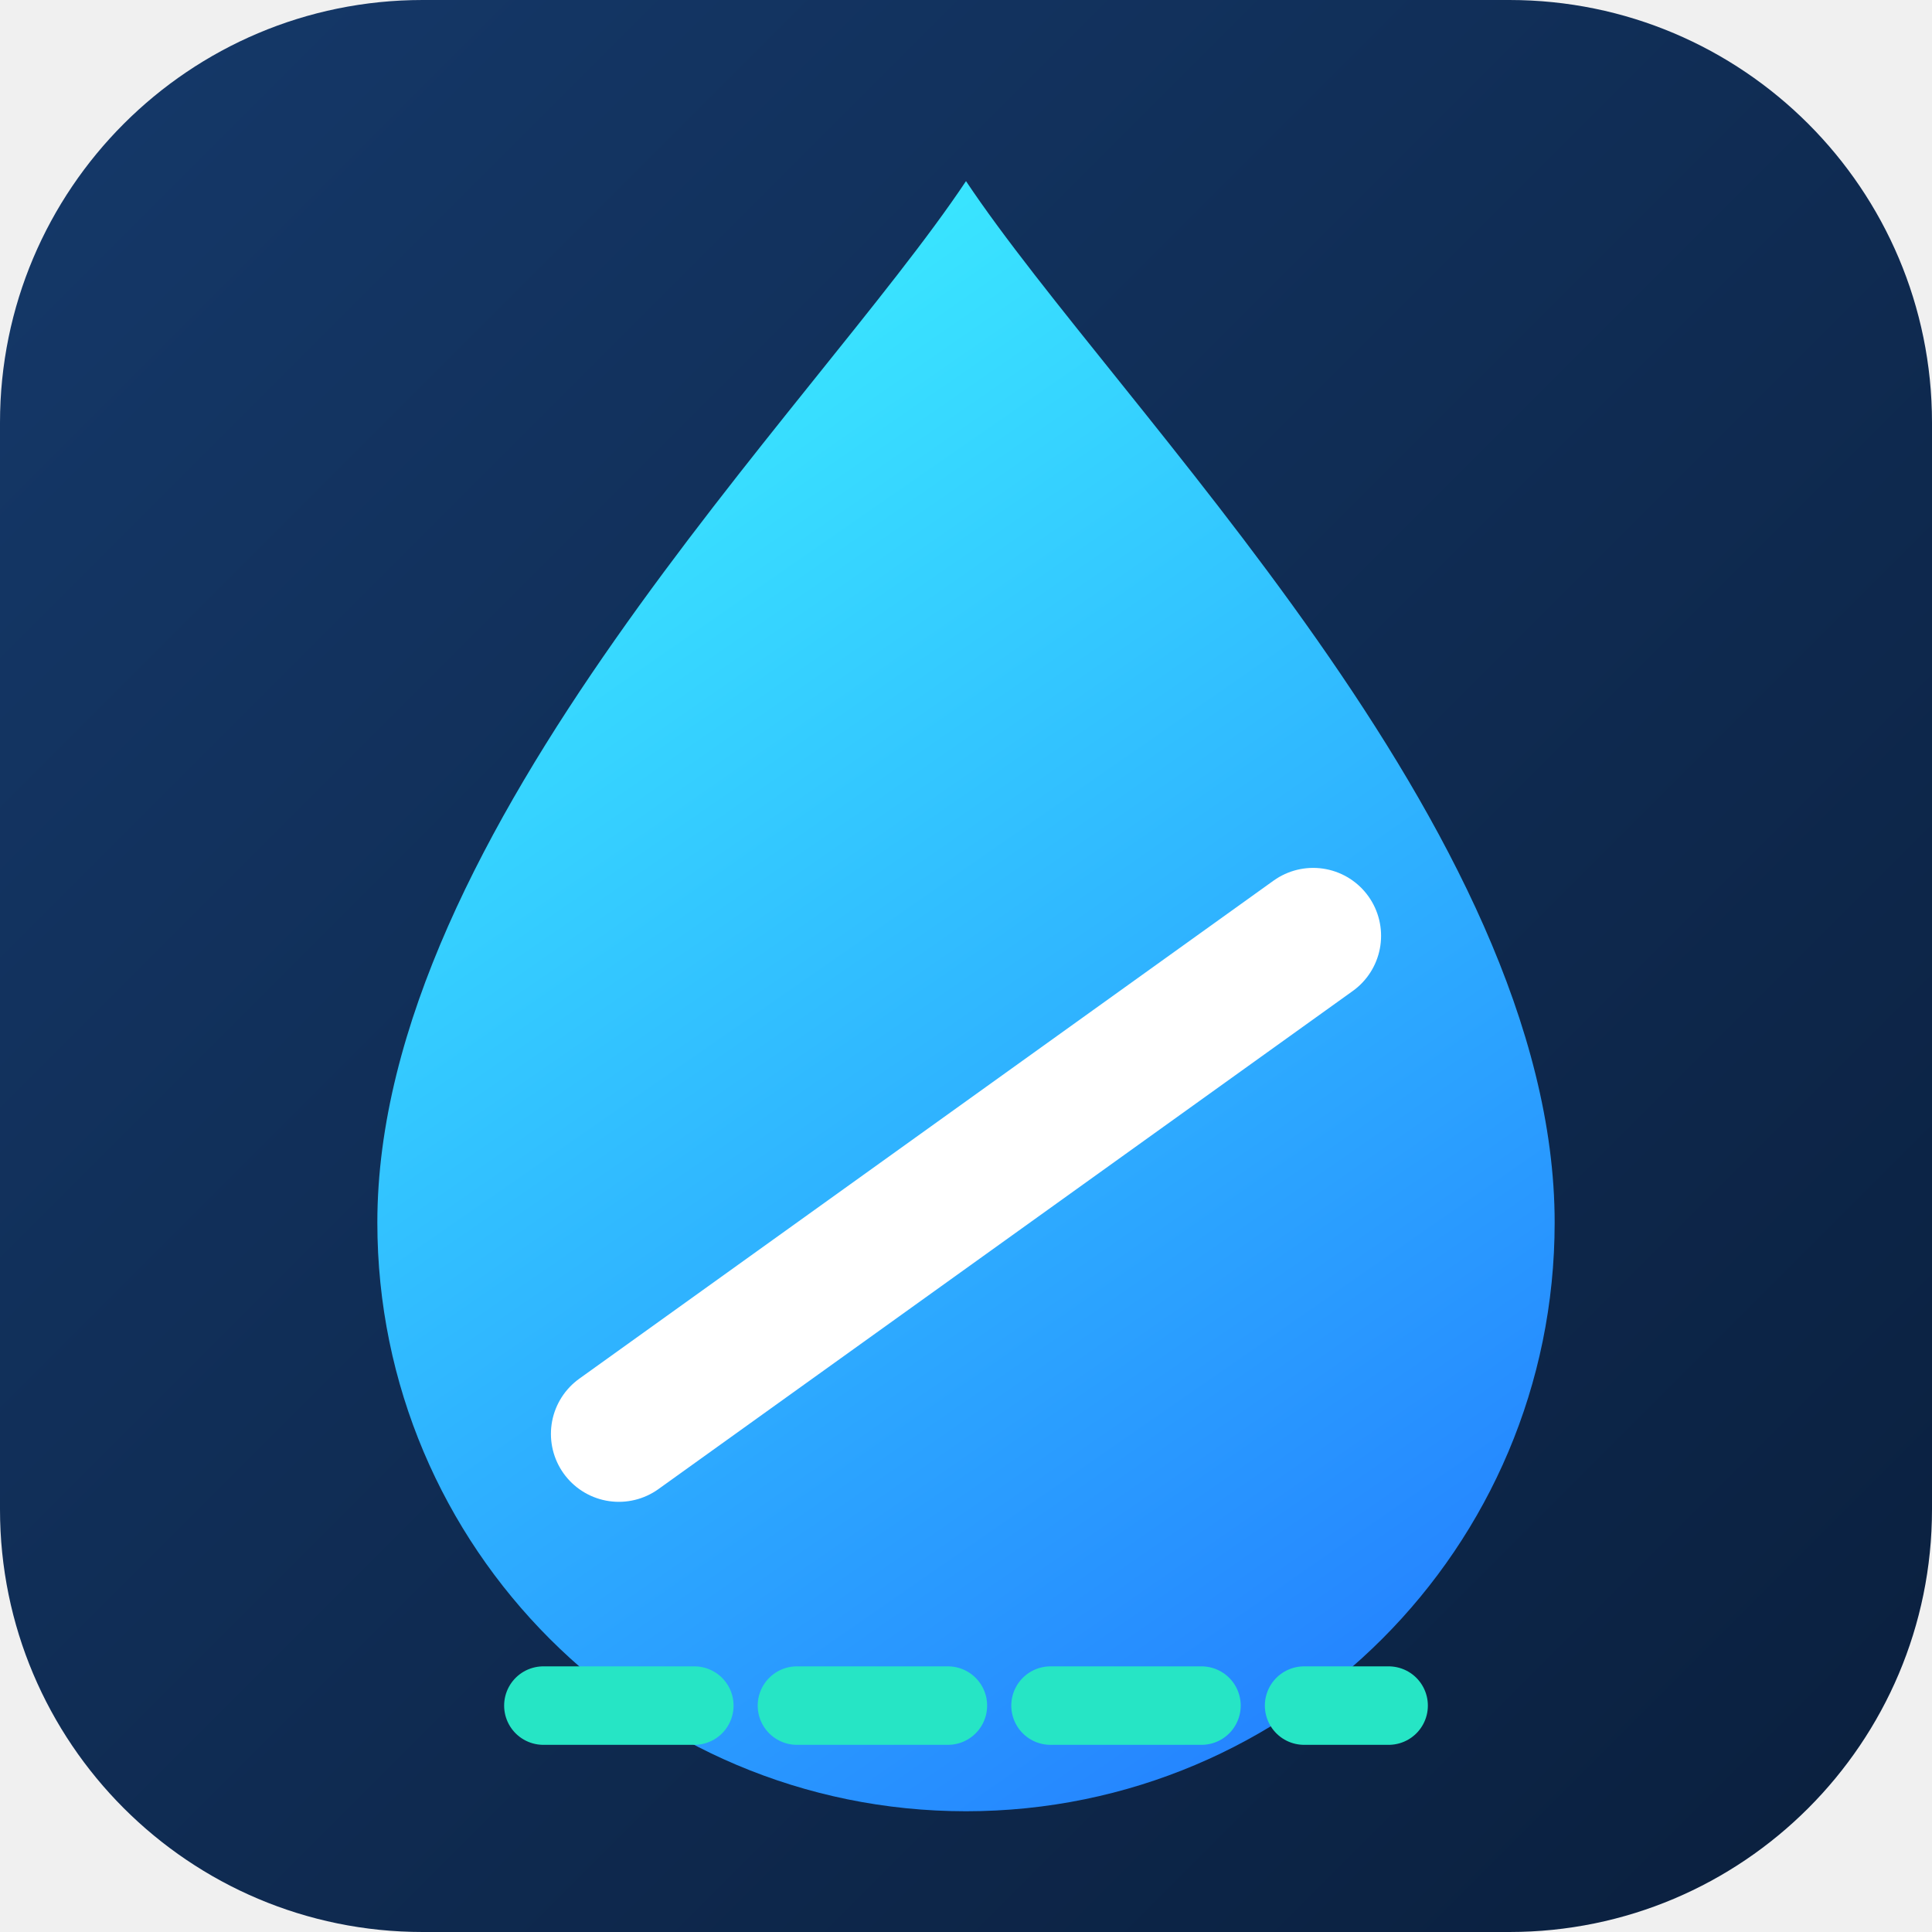
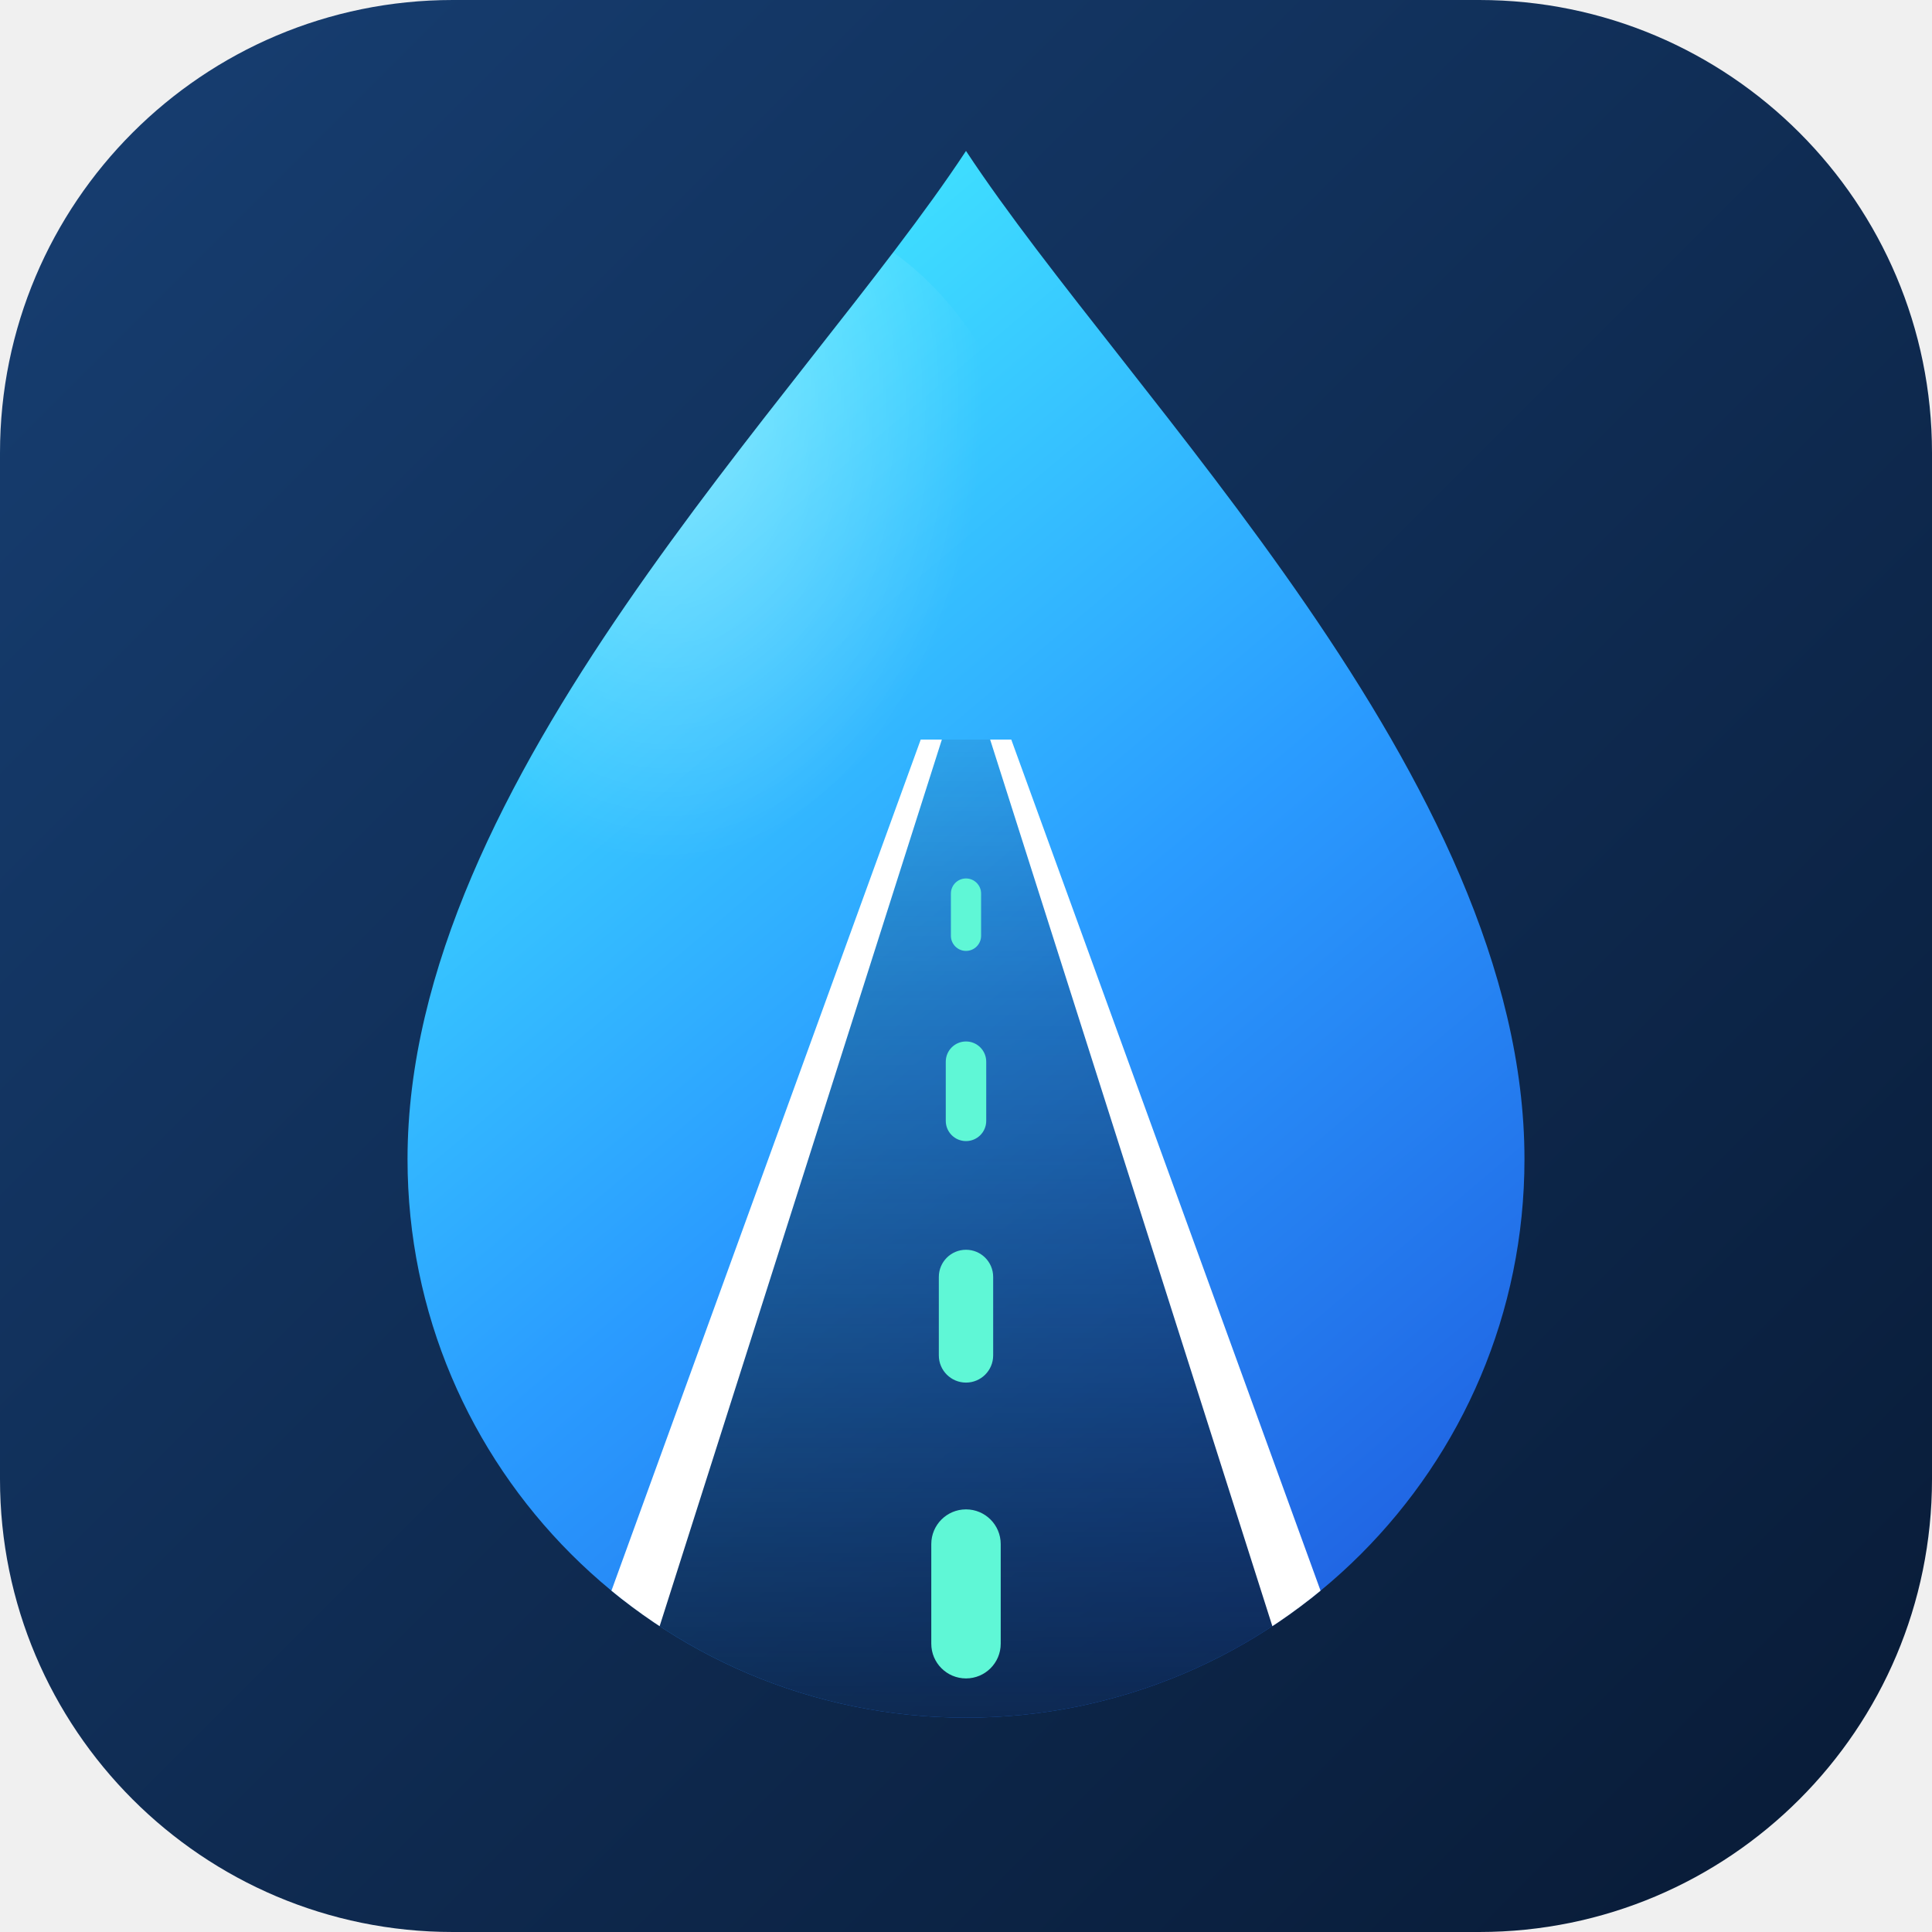
- <svg xmlns="http://www.w3.org/2000/svg" viewBox="0 0 64 64">
+ <svg xmlns="http://www.w3.org/2000/svg" viewBox="0 0 64 64" role="img" aria-label="GSU FleetFuel logo">
  <defs>
-     <linearGradient id="t" x1="0" y1="0" x2="1" y2="1">
-       <stop offset="0" stop-color="#15396a" />
-       <stop offset="1" stop-color="#0a1f3d" />
+     <linearGradient id="ff-tile" x1="0" y1="0" x2="1" y2="1">
+       <stop offset="0" stop-color="#173f73" />
+       <stop offset="1" stop-color="#081a35" />
    </linearGradient>
-     <linearGradient id="d" x1="0.25" y1="0" x2="0.75" y2="1">
-       <stop offset="0" stop-color="#3cf0ff" />
-       <stop offset="1" stop-color="#2481ff" />
+     <linearGradient id="ff-drop" x1="0.2" y1="0" x2="0.8" y2="1">
+       <stop offset="0" stop-color="#45f3ff" />
+       <stop offset="0.55" stop-color="#2a9bff" />
+       <stop offset="1" stop-color="#1f5fe0" />
    </linearGradient>
+     <linearGradient id="ff-road" x1="0" y1="1" x2="0" y2="0">
+       <stop offset="0" stop-color="#0a1f3d" stop-opacity="0.95" />
+       <stop offset="1" stop-color="#0a1f3d" stop-opacity="0.1" />
+     </linearGradient>
+     <radialGradient id="ff-shine" cx="0.32" cy="0.22" r="0.55">
+       <stop offset="0" stop-color="#ffffff" stop-opacity="0.38" />
+       <stop offset="1" stop-color="#ffffff" stop-opacity="0" />
+     </radialGradient>
+     <clipPath id="ff-clip">
+       <path d="M32 5C26.6 13.2 13.5 25.8 13.5 38.4a18.5 18.5 0 0 0 37 0C50.5 25.8 37.4 13.2 32 5Z" />
+     </clipPath>
  </defs>
-   <rect width="64" height="64" rx="14" fill="url(#t)" />
-   <path d="M32 6C27 13.5 12.5 27.5 12.5 40.5a19.5 19.5 0 0 0 39 0C51.5 27.5 37 13.5 32 6Z" fill="url(#d)" />
-   <path d="M20.5 47.5 43.5 31" stroke="#ffffff" stroke-width="4.5" stroke-linecap="round" />
-   <path d="M18 56.5H46" stroke="#26e5c5" stroke-width="2.6" stroke-linecap="round" stroke-dasharray="5 3.4" />
+   <rect width="64" height="64" rx="15" fill="url(#ff-tile)" />
+   <path d="M32 5C26.6 13.2 13.5 25.8 13.5 38.4a18.5 18.5 0 0 0 37 0C50.5 25.8 37.4 13.2 32 5Z" fill="url(#ff-drop)" />
+   <g clip-path="url(#ff-clip)">
+     <ellipse cx="25.5" cy="21" rx="9.5" ry="14" fill="url(#ff-shine)" />
+     <path d="M18.2 60 30.7 24.5h2.6L45.8 60Z" fill="url(#ff-road)" />
+     <path d="M17.6 60 30.5 24.5h.7L19.9 60Z" fill="#ffffff" />
+     <path d="M46.4 60 33.5 24.5h-.7L44.1 60Z" fill="#ffffff" />
+     <g fill="#5ff7d6">
+       <rect x="30.85" y="50" width="2.3" height="5.6" rx="1.15" />
+       <rect x="31.1" y="41.4" width="1.8" height="4.4" rx="0.9" />
+       <rect x="31.33" y="34.5" width="1.34" height="3.3" rx="0.67" />
+       <rect x="31.5" y="29.1" width="1" height="2.4" rx="0.5" />
+     </g>
+   </g>
</svg>
